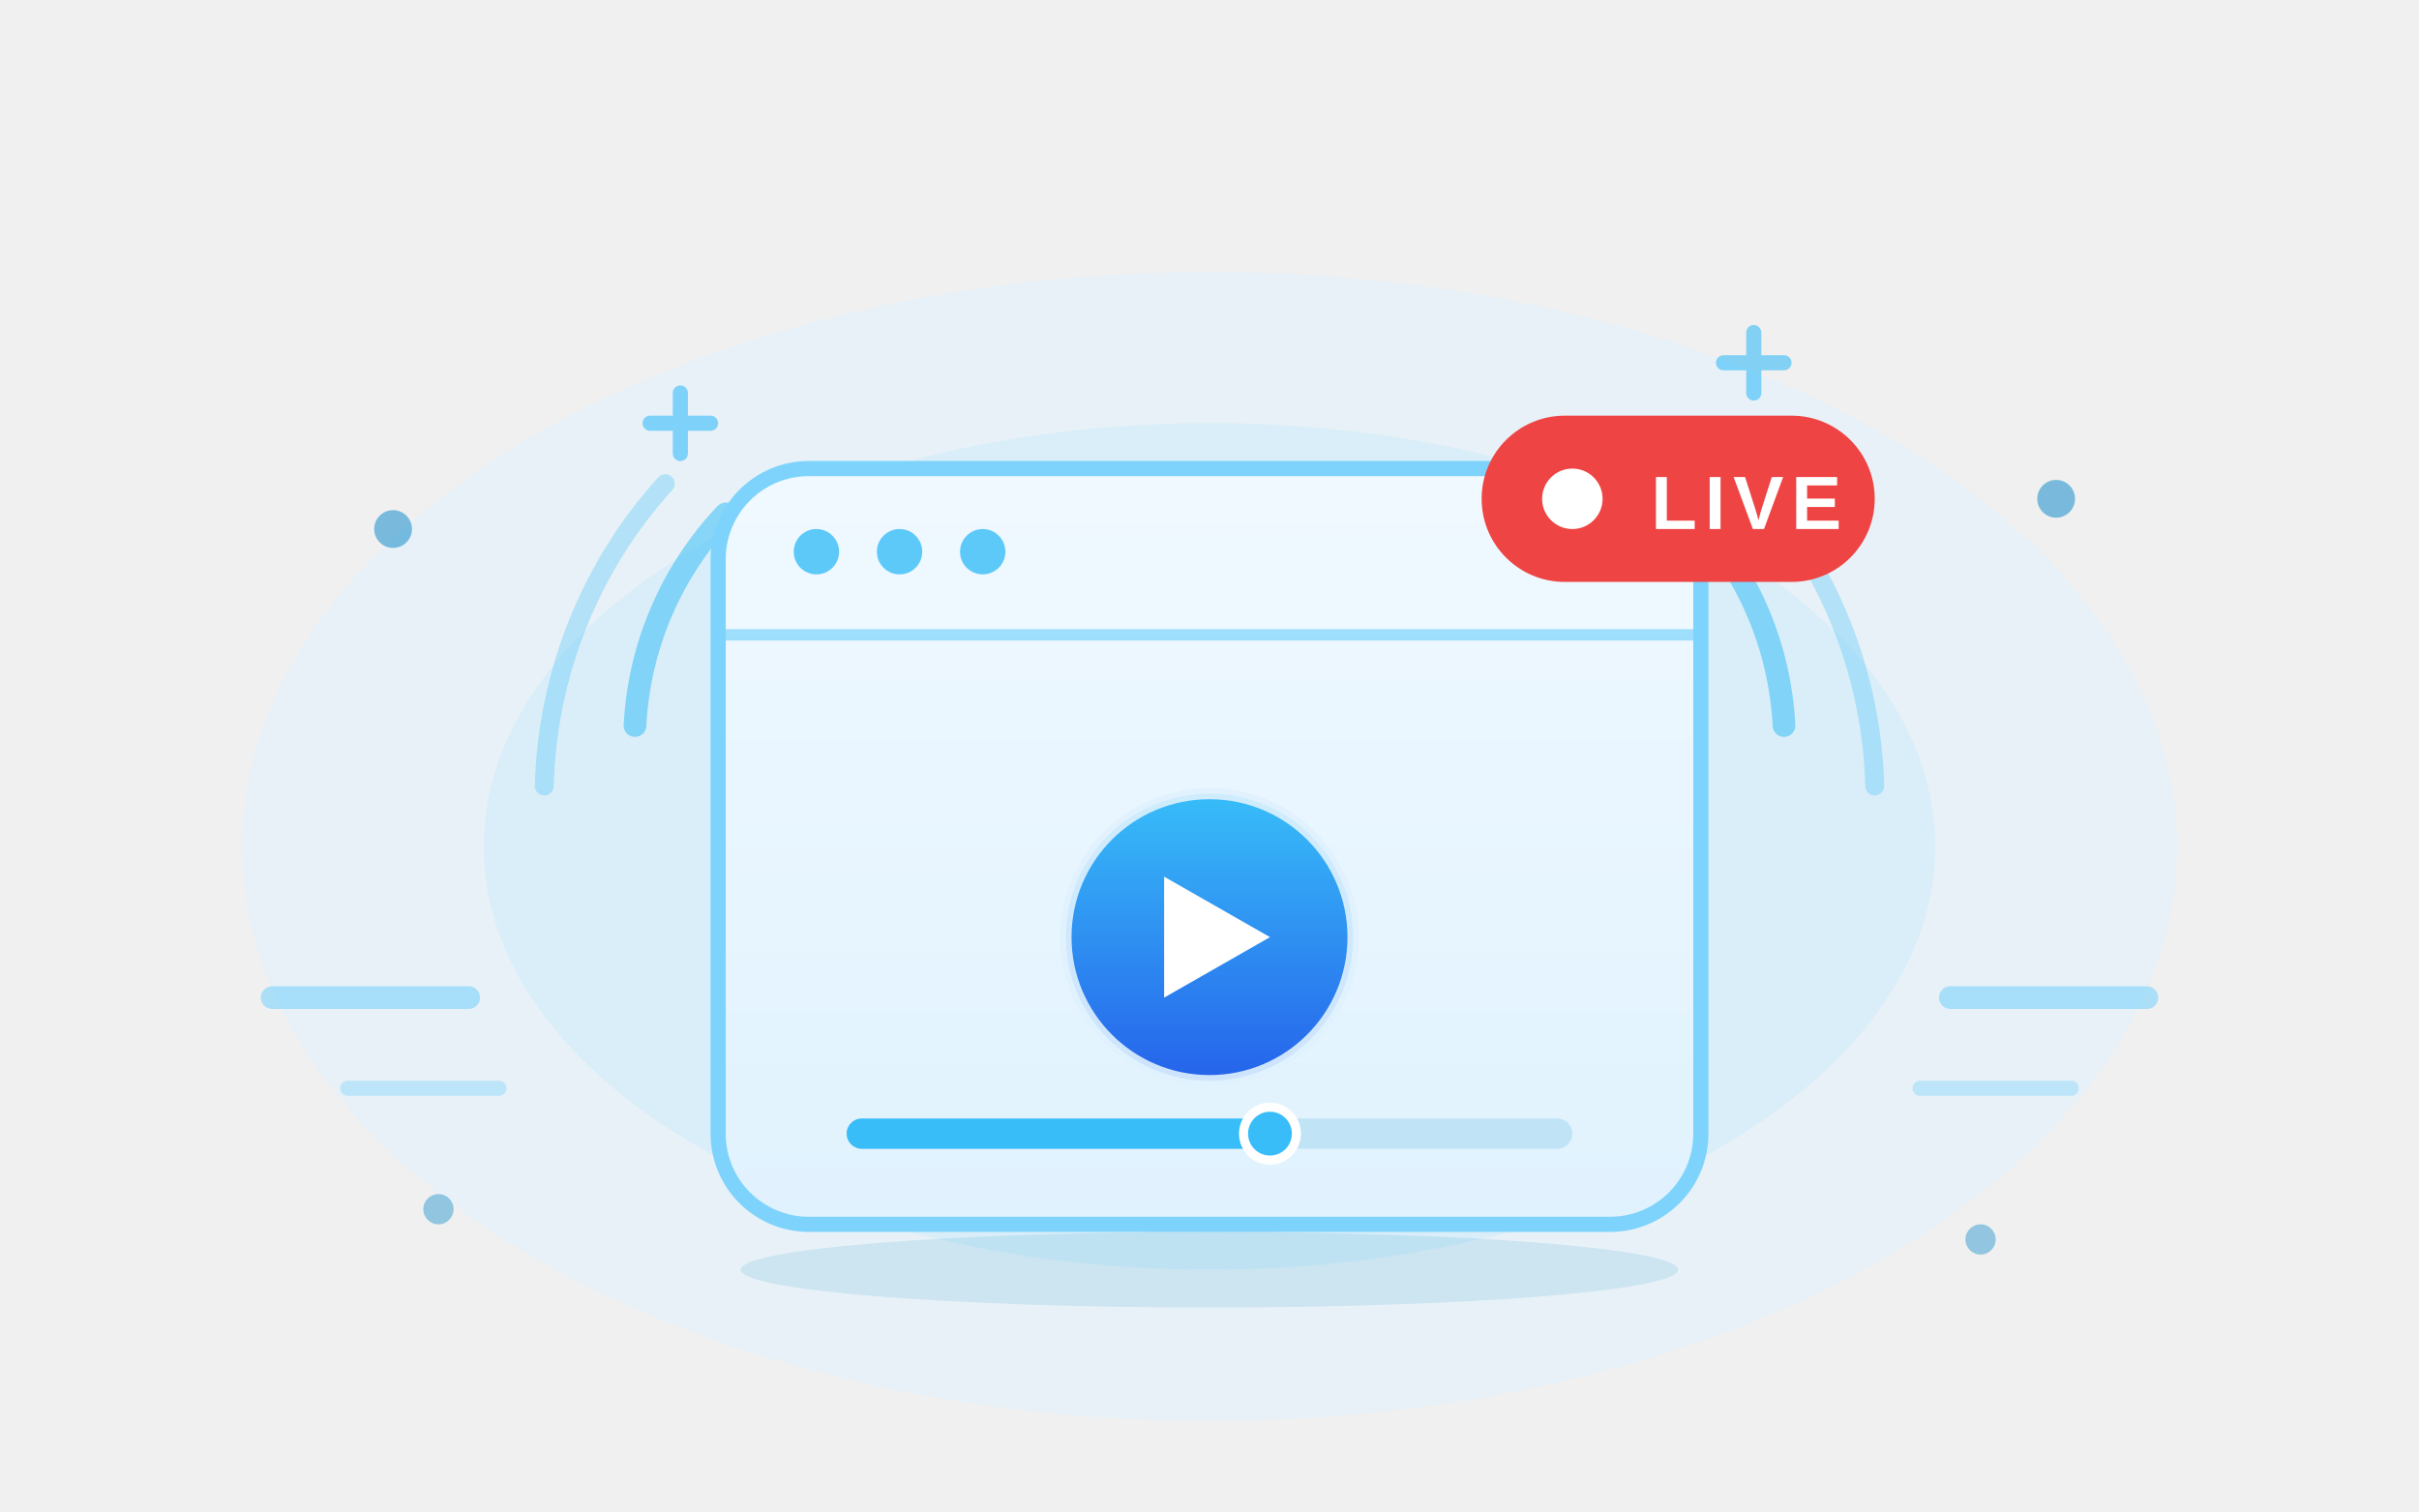
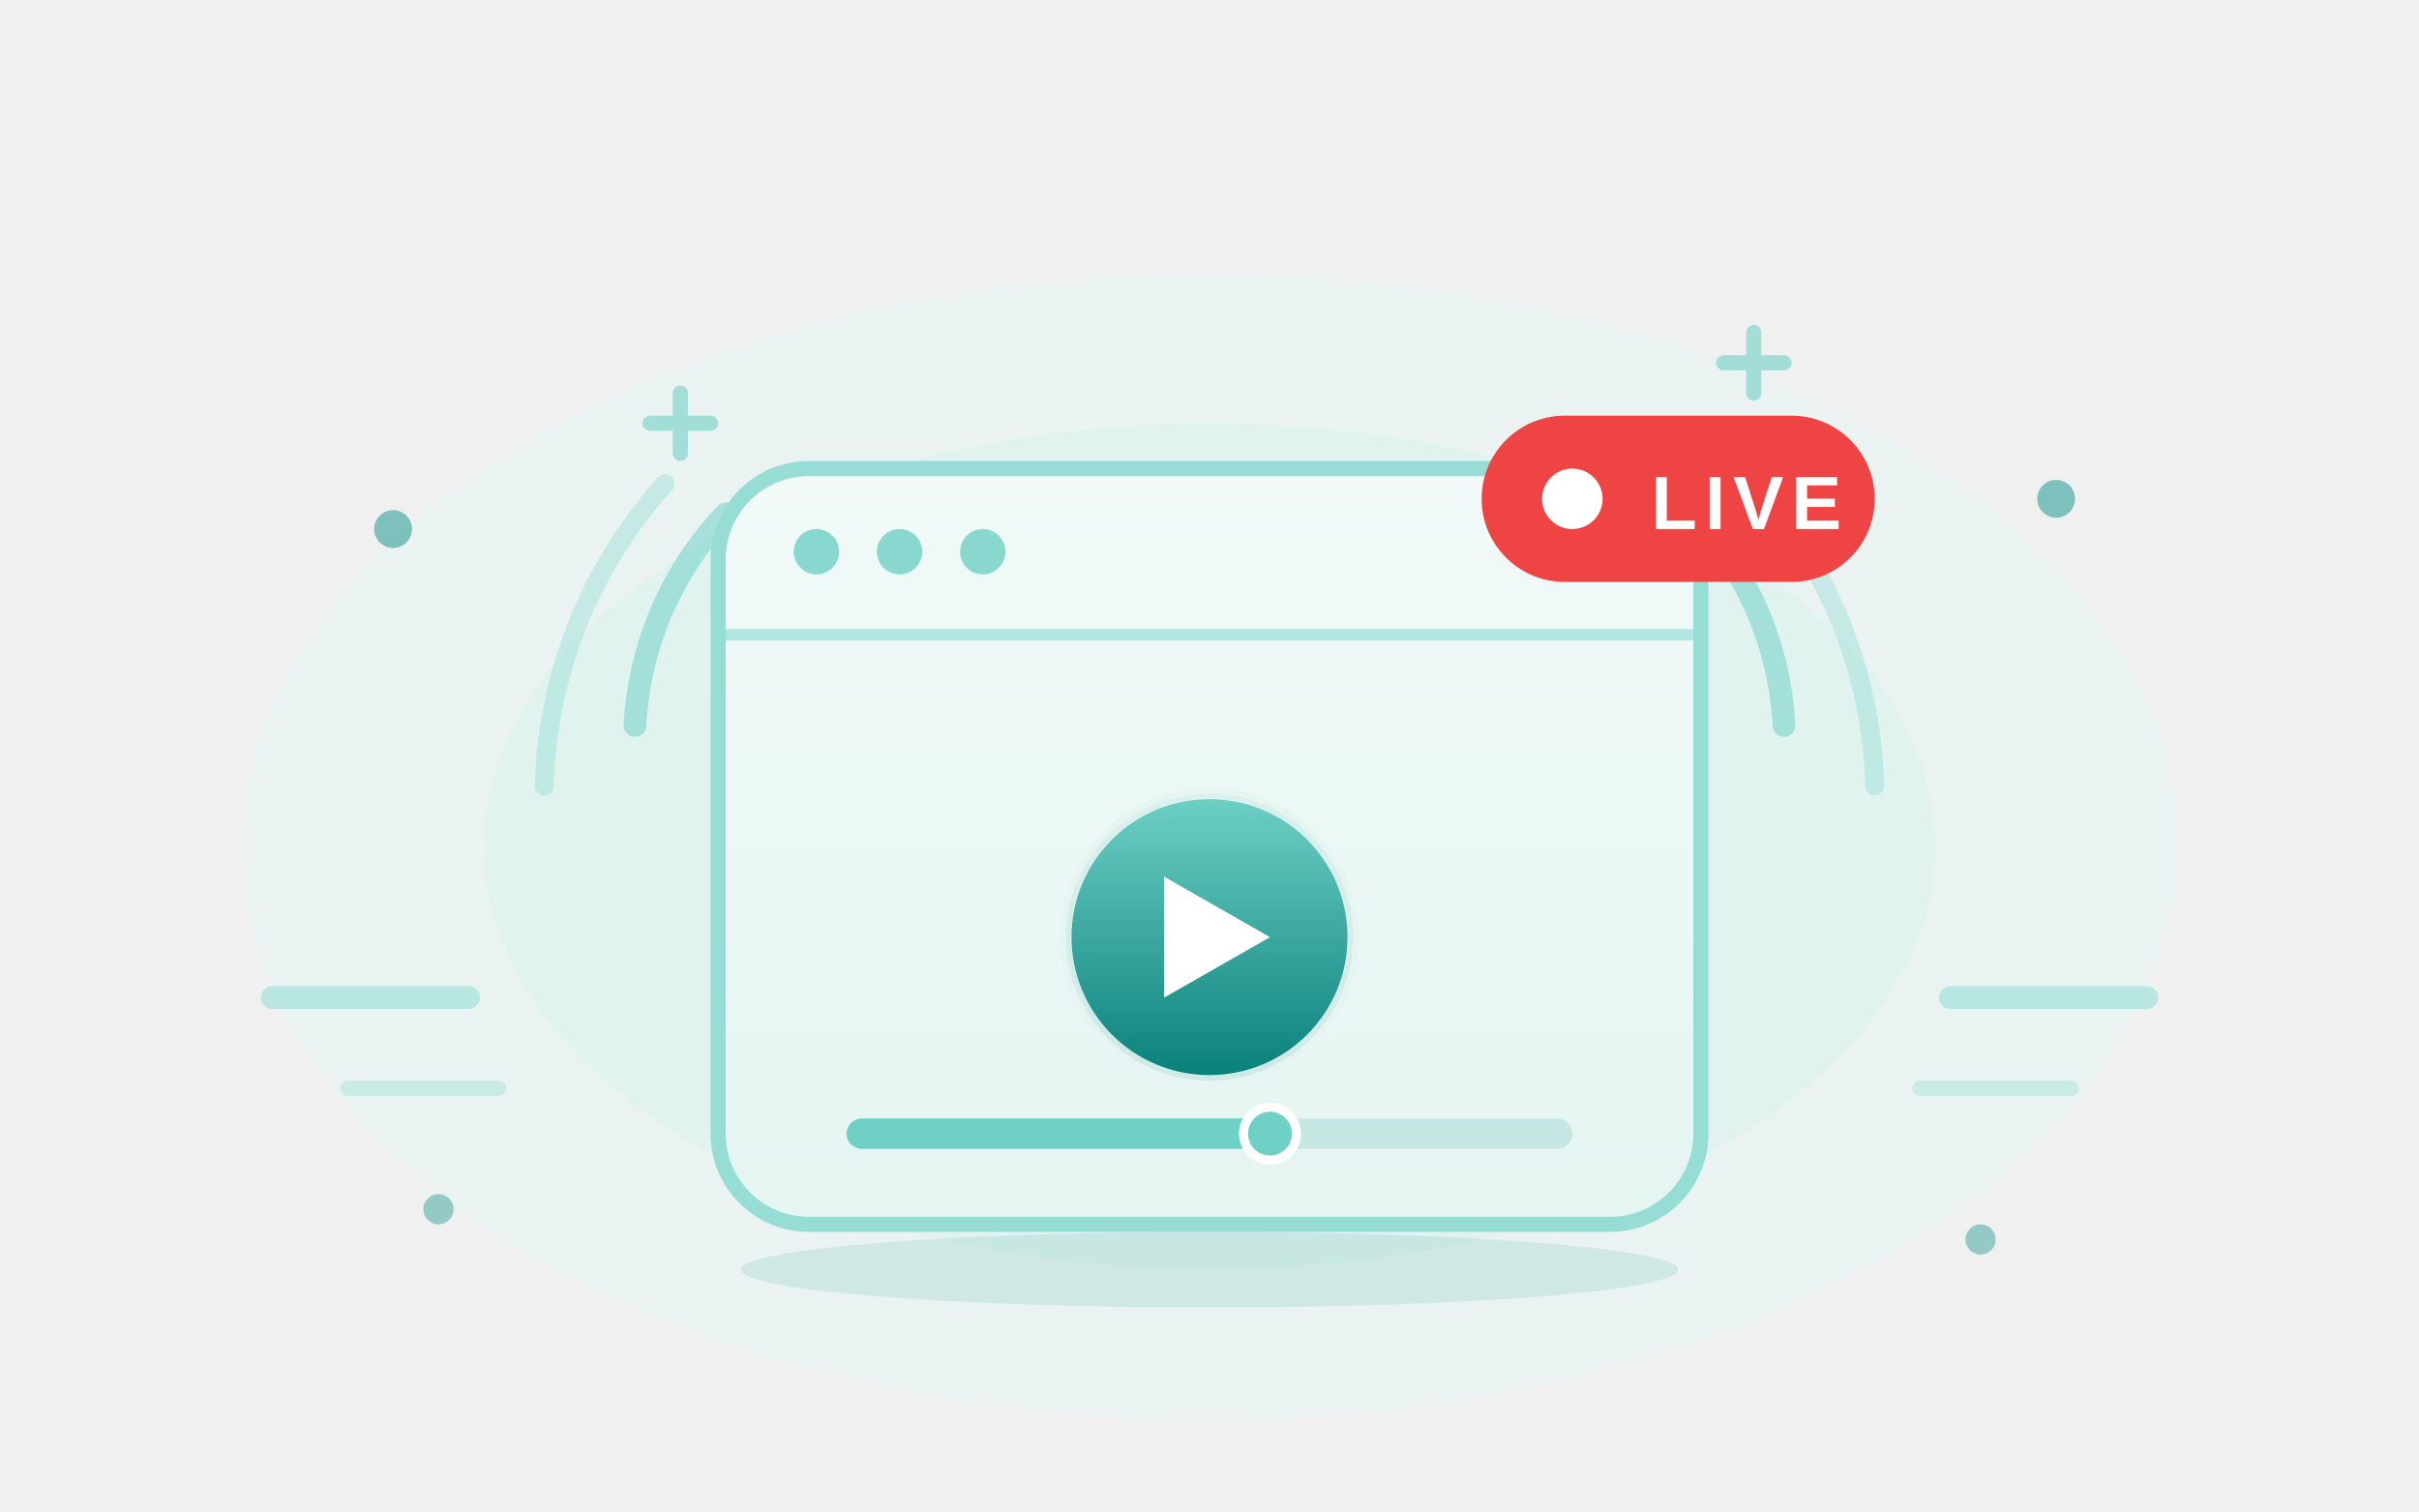
<svg xmlns="http://www.w3.org/2000/svg" viewBox="0 0 320 200" width="320" height="200">
  <defs>
    <linearGradient id="lePlay" x1="0" y1="0" x2="0" y2="1">
-       <stop offset="0%" stop-color="#38bdf8" />
-       <stop offset="100%" stop-color="#2563eb" />
+       <stop offset="0%" stop-color="#6fd0c6" />
+       <stop offset="100%" stop-color="#087f7a" />
    </linearGradient>
    <linearGradient id="leWin" x1="0" y1="0" x2="0" y2="1">
-       <stop offset="0%" stop-color="#f0f9ff" />
-       <stop offset="100%" stop-color="#e0f2fe" />
+       <stop offset="0%" stop-color="#f1faf8" />
+       <stop offset="100%" stop-color="#e5f5f2" />
    </linearGradient>
  </defs>
-   <ellipse cx="160" cy="112" rx="128" ry="76" fill="#e0f2fe" opacity="0.55" />
-   <ellipse cx="160" cy="112" rx="96" ry="56" fill="#bae6fd" opacity="0.3" />
-   <g fill="none" stroke="#38bdf8" stroke-linecap="round">
+   <ellipse cx="160" cy="112" rx="128" ry="76" fill="#e5f5f2" opacity="0.55" />
+   <ellipse cx="160" cy="112" rx="96" ry="56" fill="#ccf0eb" opacity="0.3" />
+   <g fill="none" stroke="#6fd0c6" stroke-linecap="round">
    <path d="M 84 96 a 44 44 0 0 1 12 -28" stroke-width="3" opacity="0.55" />
    <path d="M 72 104 a 62 62 0 0 1 16 -40" stroke-width="2.5" opacity="0.3" />
    <path d="M 236 96 a 44 44 0 0 0 -12 -28" stroke-width="3" opacity="0.55" />
    <path d="M 248 104 a 62 62 0 0 0 -16 -40" stroke-width="2.5" opacity="0.3" />
  </g>
  <g>
-     <ellipse cx="160" cy="168" rx="62" ry="5" fill="#0284c7" opacity="0.12" />
-     <rect x="95" y="62" width="130" height="100" rx="12" fill="url(#leWin)" stroke="#7dd3fc" stroke-width="2" />
-     <line x1="95" y1="84" x2="225" y2="84" stroke="#7dd3fc" stroke-width="1.5" opacity="0.7" />
-     <g fill="#38bdf8" opacity="0.8">
+     <ellipse cx="160" cy="168" rx="62" ry="5" fill="#0a8f88" opacity="0.12" />
+     <rect x="95" y="62" width="130" height="100" rx="12" fill="url(#leWin)" stroke="#96ded5" stroke-width="2" />
+     <line x1="95" y1="84" x2="225" y2="84" stroke="#96ded5" stroke-width="1.5" opacity="0.7" />
+     <g fill="#6fd0c6" opacity="0.8">
      <circle cx="108" cy="73" r="3" />
      <circle cx="119" cy="73" r="3" />
      <circle cx="130" cy="73" r="3" />
    </g>
    <circle cx="160" cy="124" r="19" fill="url(#lePlay)" />
-     <circle cx="160" cy="124" r="19" fill="none" stroke="#e0f2fe" stroke-width="1.5" opacity="0.9" />
+     <circle cx="160" cy="124" r="19" fill="none" stroke="#e5f5f2" stroke-width="1.5" opacity="0.9" />
    <path d="M 154 116 L 168 124 L 154 132 Z" fill="#ffffff" />
-     <rect x="112" y="148" width="96" height="4" rx="2" fill="#0284c7" opacity="0.15" />
-     <rect x="112" y="148" width="56" height="4" rx="2" fill="#38bdf8" />
-     <circle cx="168" cy="150" r="3.5" fill="#38bdf8" stroke="#ffffff" stroke-width="1.2" />
+     <rect x="112" y="148" width="96" height="4" rx="2" fill="#0a8f88" opacity="0.15" />
+     <rect x="112" y="148" width="56" height="4" rx="2" fill="#6fd0c6" />
+     <circle cx="168" cy="150" r="3.5" fill="#6fd0c6" stroke="#ffffff" stroke-width="1.2" />
  </g>
  <g transform="translate(222 66)">
    <rect x="-26" y="-11" width="52" height="22" rx="11" fill="#ef4444" />
    <circle cx="-14" cy="0" r="4" fill="#ffffff" />
    <text x="9" y="4" text-anchor="middle" font-family="Arial, sans-serif" font-size="10" font-weight="700" letter-spacing="1" fill="#ffffff">LIVE</text>
  </g>
-   <g stroke="#7dd3fc" stroke-linecap="round">
+   <g stroke="#96ded5" stroke-linecap="round">
    <line x1="36" y1="132" x2="62" y2="132" stroke-width="3" opacity="0.6" />
    <line x1="46" y1="144" x2="66" y2="144" stroke-width="2" opacity="0.4" />
    <line x1="258" y1="132" x2="284" y2="132" stroke-width="3" opacity="0.6" />
    <line x1="254" y1="144" x2="274" y2="144" stroke-width="2" opacity="0.4" />
  </g>
-   <g fill="#0284c7">
+   <g fill="#0a8f88">
    <circle cx="52" cy="70" r="2.5" opacity="0.5" />
    <circle cx="272" cy="66" r="2.5" opacity="0.5" />
    <circle cx="262" cy="164" r="2" opacity="0.4" />
    <circle cx="58" cy="160" r="2" opacity="0.4" />
-     <path d="M 90 52 l 0 8 M 86 56 l 8 0" stroke="#38bdf8" stroke-width="2" stroke-linecap="round" opacity="0.6" />
-     <path d="M 232 44 l 0 8 M 228 48 l 8 0" stroke="#38bdf8" stroke-width="2" stroke-linecap="round" opacity="0.6" />
+     <path d="M 90 52 l 0 8 M 86 56 l 8 0" stroke="#6fd0c6" stroke-width="2" stroke-linecap="round" opacity="0.6" />
+     <path d="M 232 44 l 0 8 M 228 48 l 8 0" stroke="#6fd0c6" stroke-width="2" stroke-linecap="round" opacity="0.6" />
  </g>
</svg>
